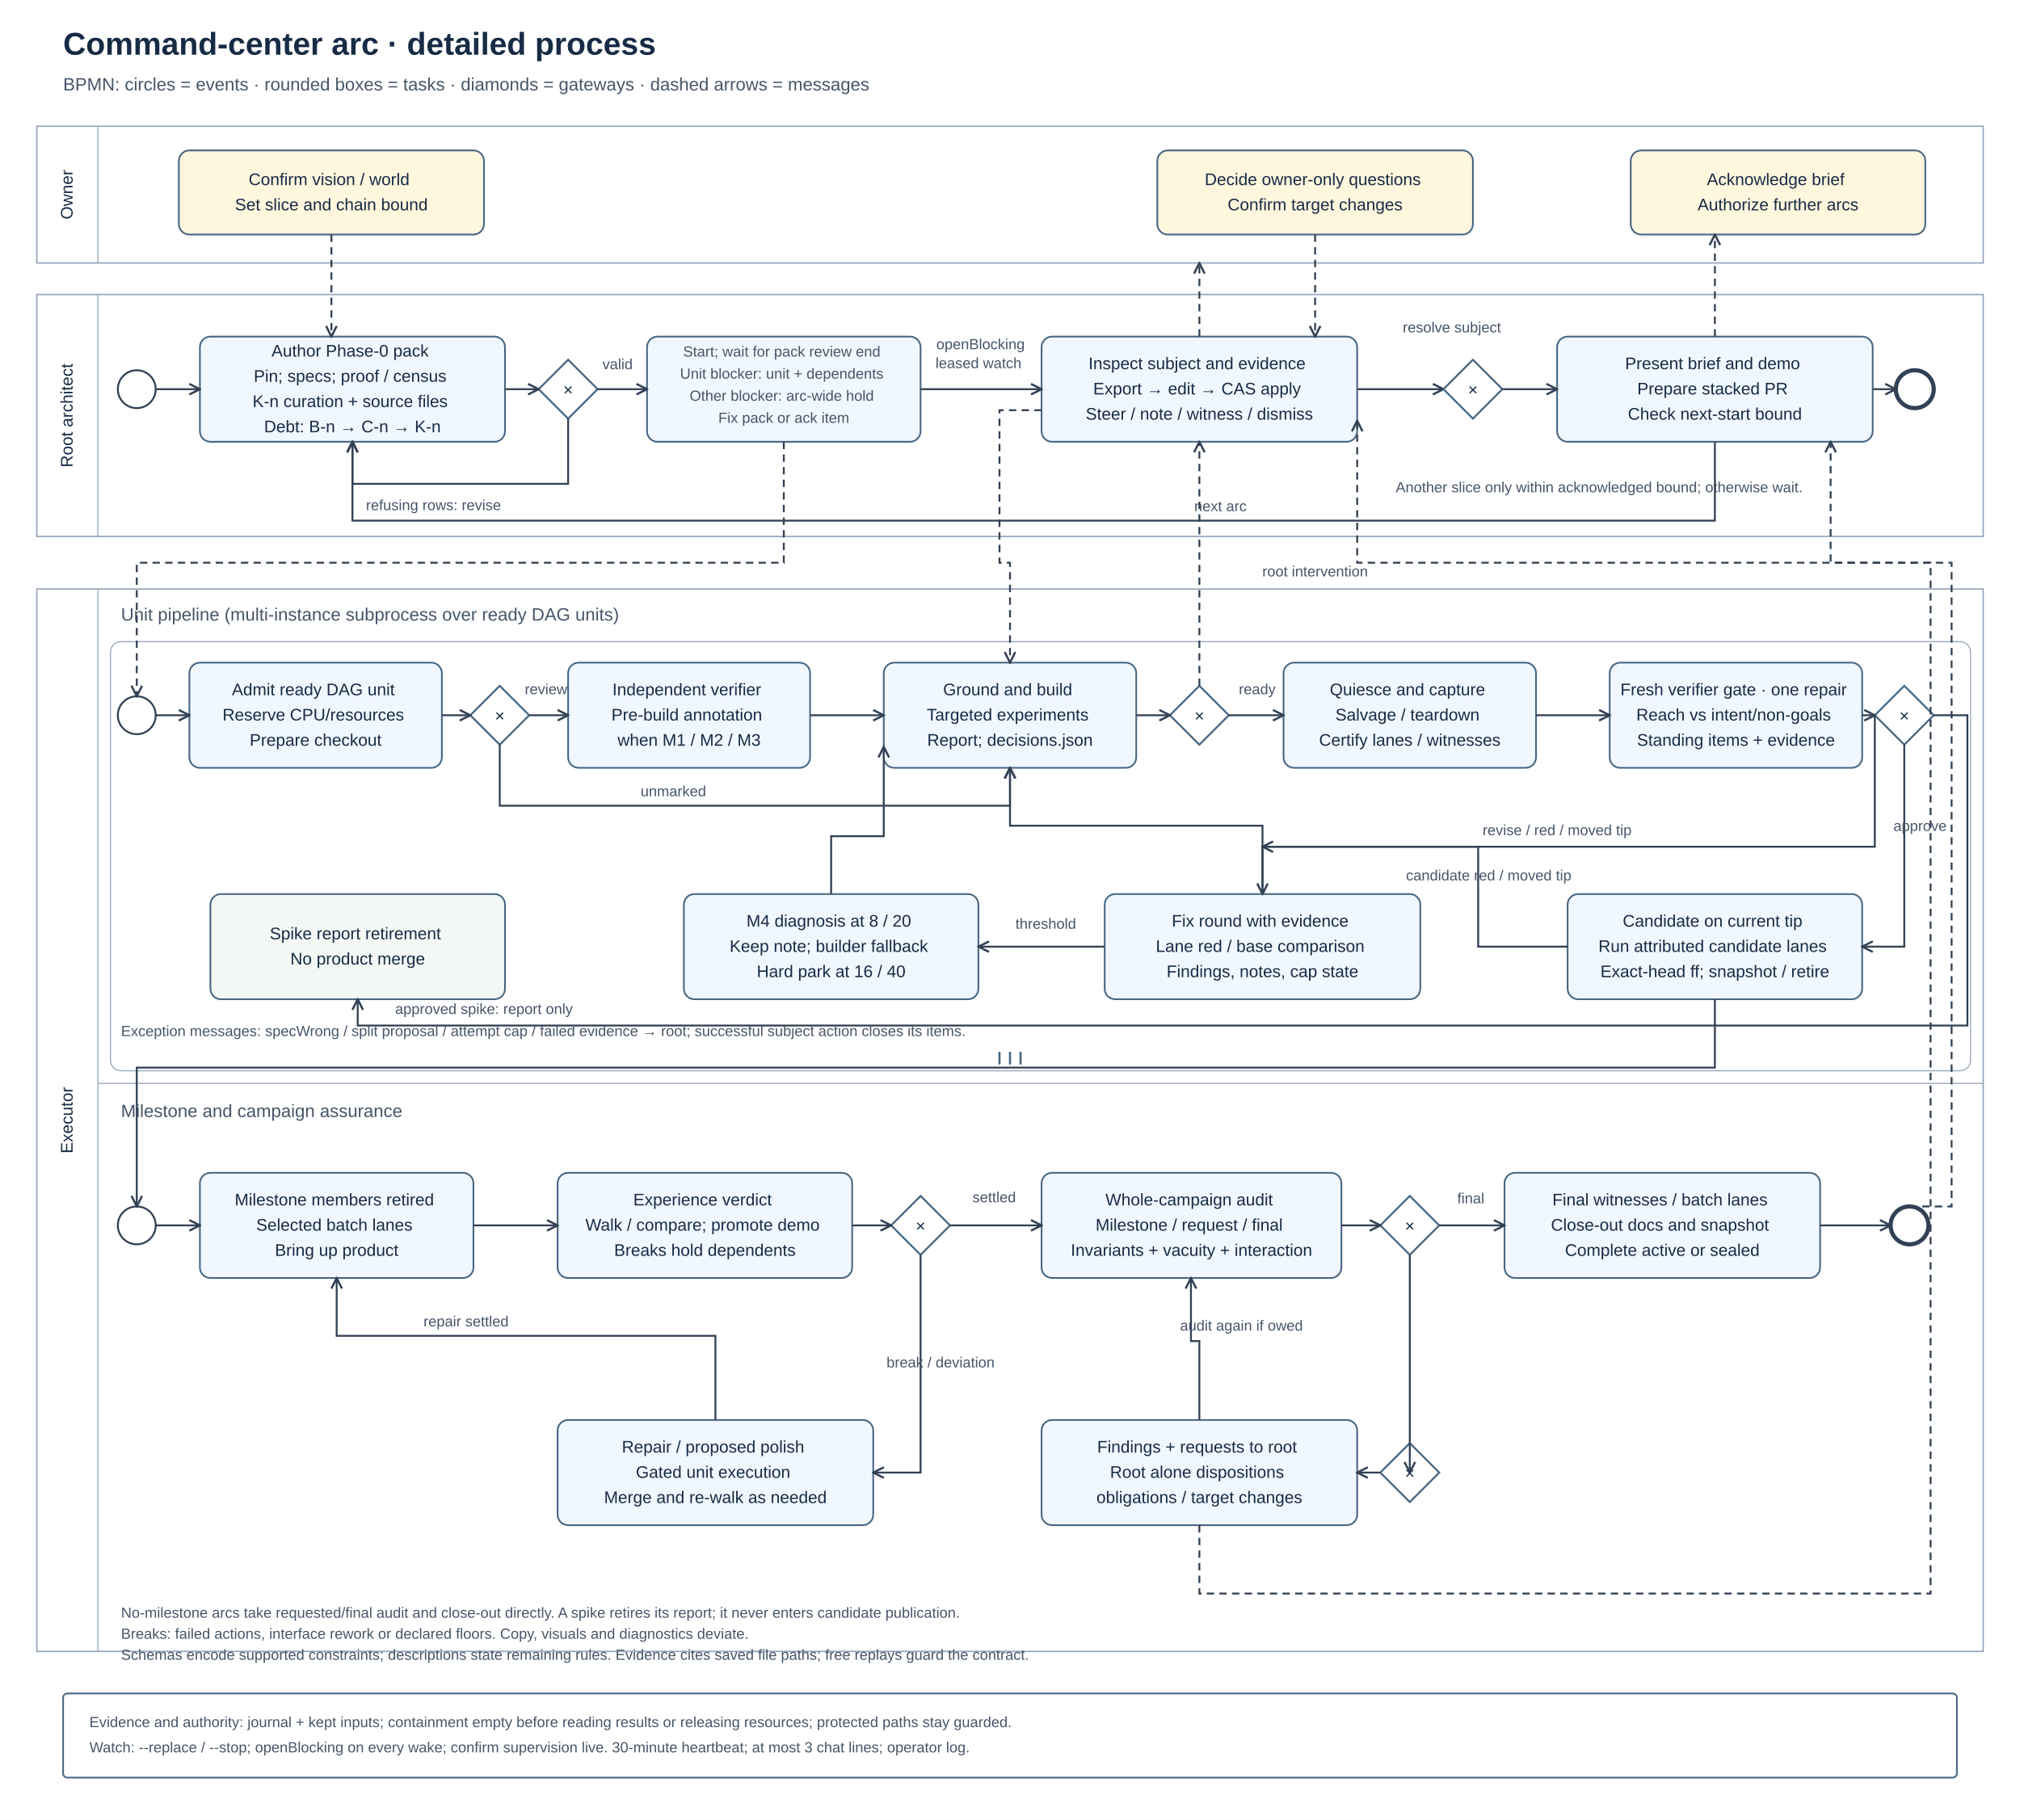
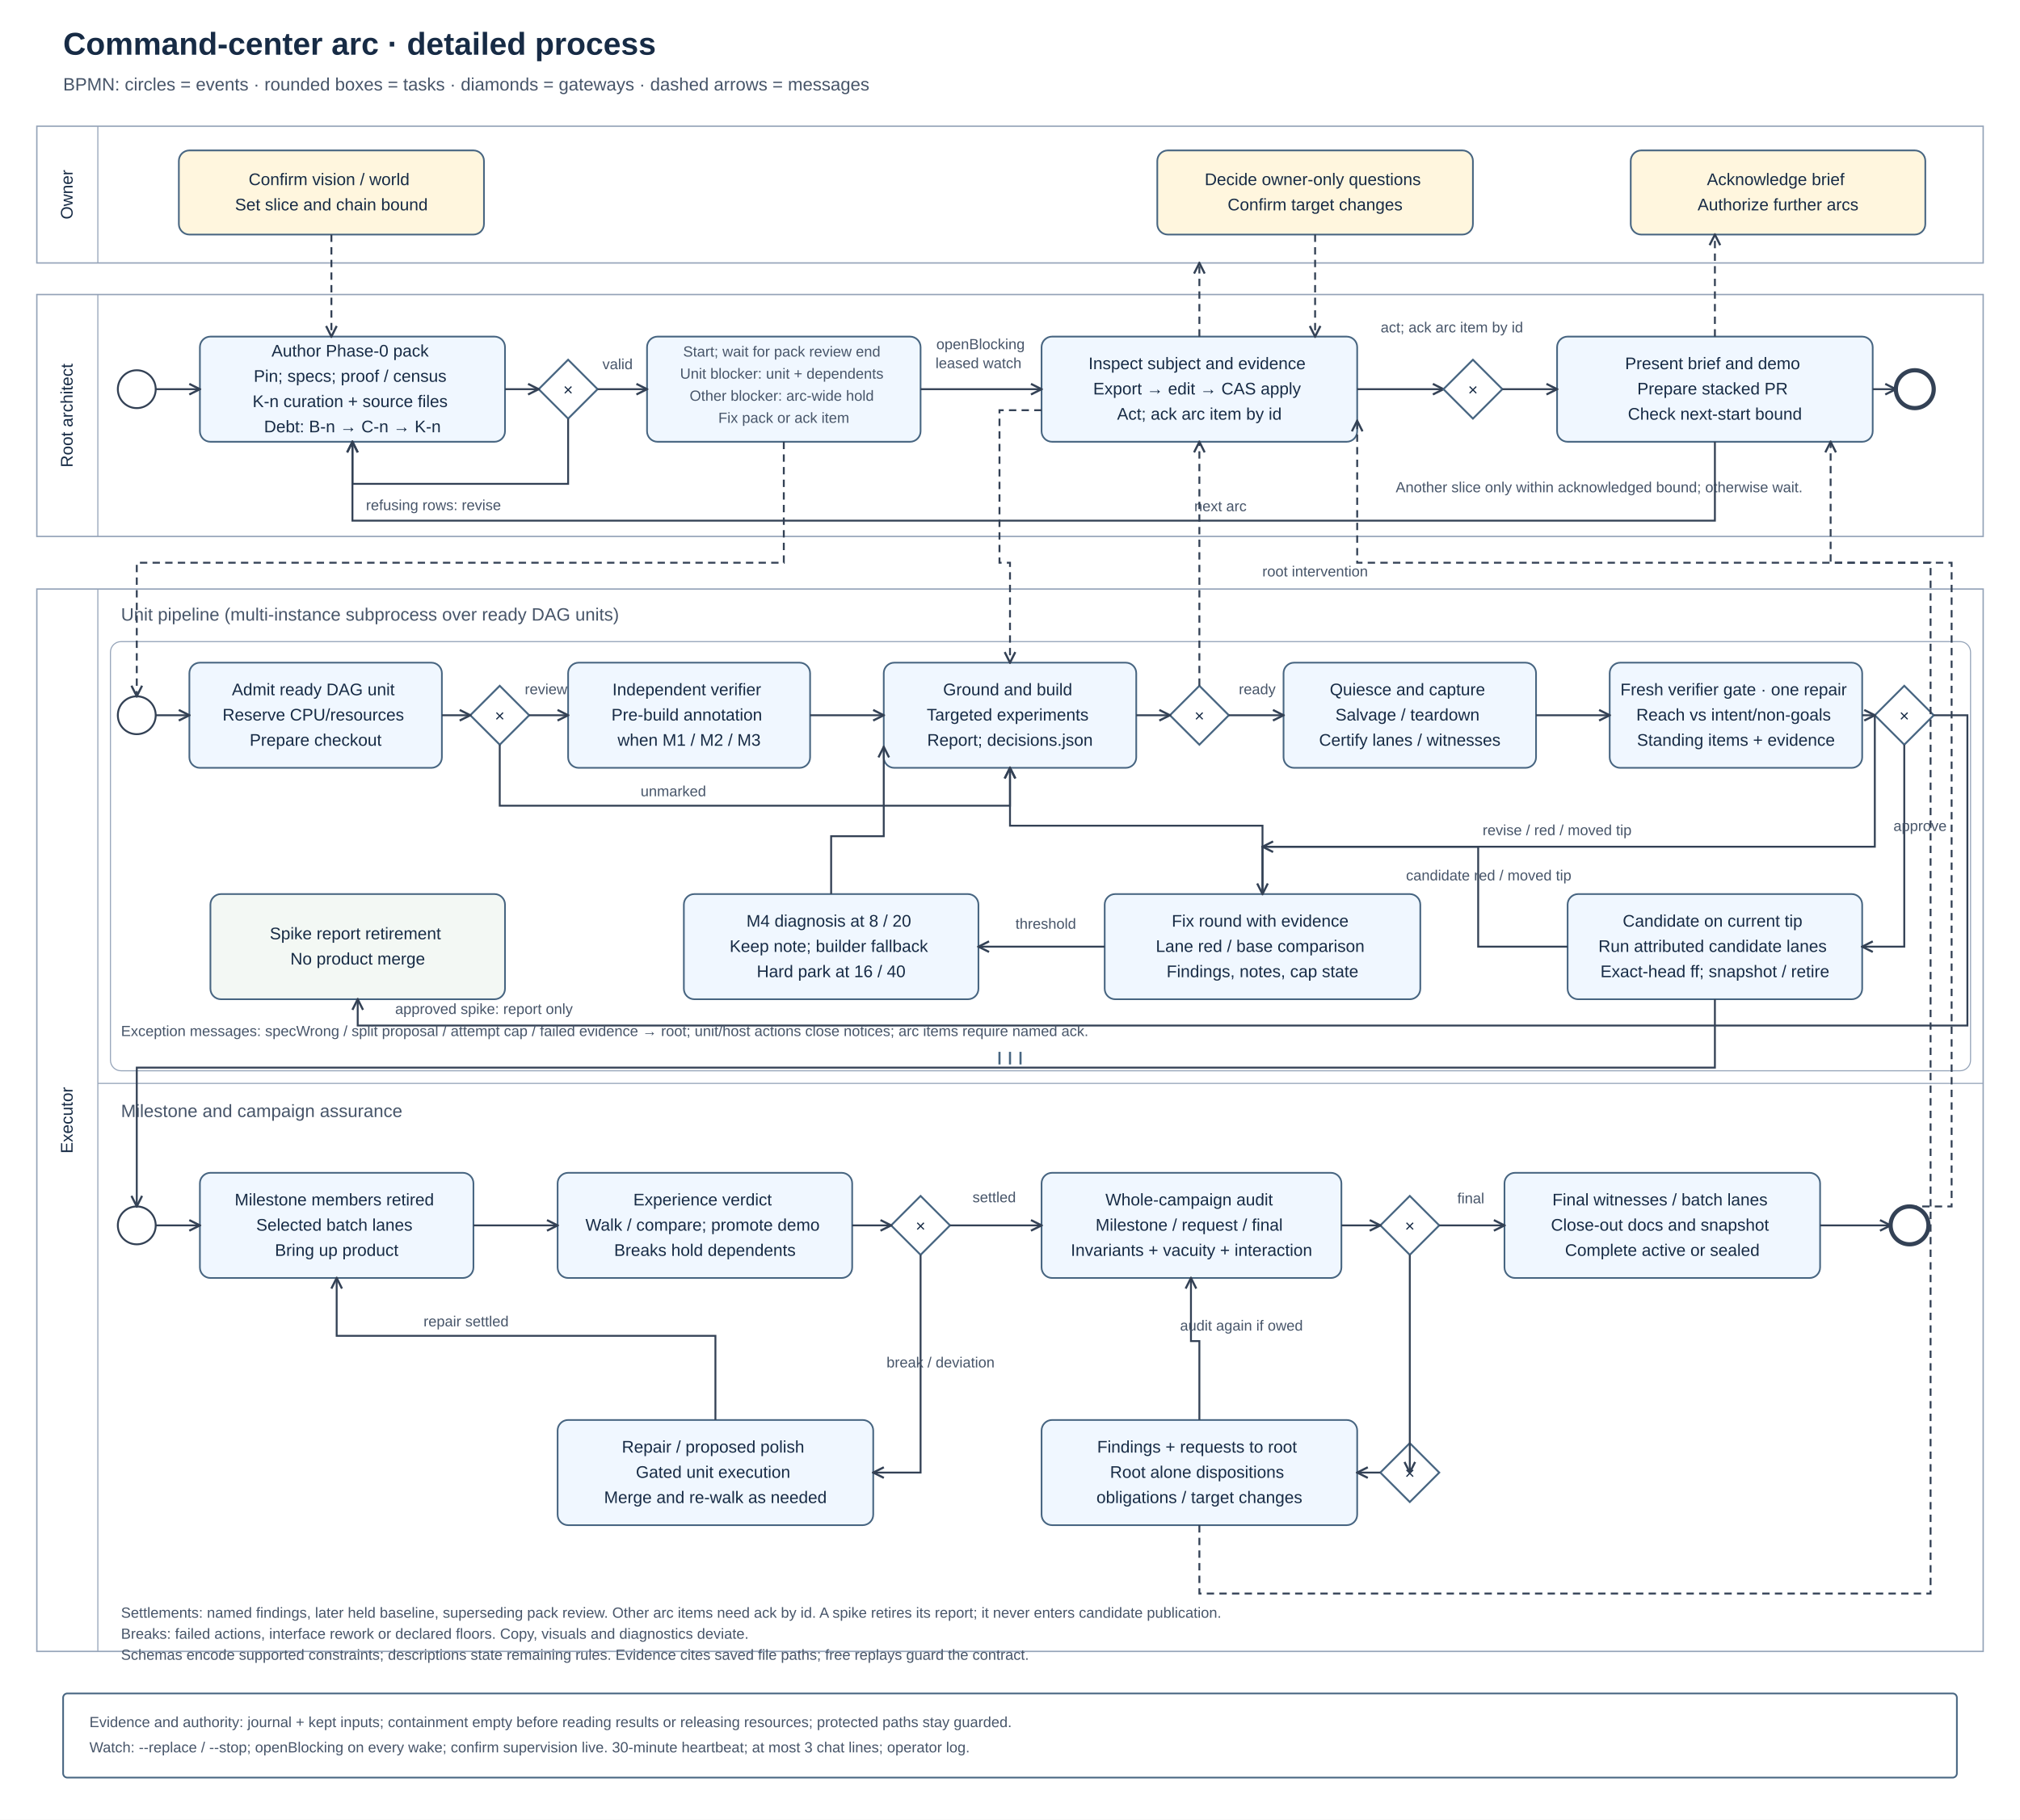
<svg xmlns="http://www.w3.org/2000/svg" width="1920" height="1730" viewBox="0 0 1920 1730" role="img" aria-labelledby="title desc">
  <defs>
    <marker id="arrow" viewBox="0 0 10 10" refX="9" refY="5" markerWidth="7" markerHeight="7" orient="auto-start-reverse">
      <path d="M 1 1 L 9 5 L 1 9" fill="none" stroke="#334155" stroke-width="1.6" />
    </marker>
  </defs>
  <style>text{font-family:Arial,Helvetica,sans-serif;fill:#172b45} .title{font-size:30px;font-weight:700}.sub{font-size:17px;fill:#475569}.label{font-size:16px}.small{font-size:14px;fill:#475569}.task{stroke:#476581;stroke-width:1.6}.edge{fill:none;stroke:#334155;stroke-width:1.8;marker-end:url(#arrow)}.msg{stroke-dasharray:7 5}.pool{fill:#fff;stroke:#94a3b8;stroke-width:1.3}</style>
  <rect width="1920" height="1730" fill="#fff" />
  <text x="60" y="52" class="title" text-anchor="start">
    <tspan x="60" dy="0">Command-center arc · detailed process</tspan>
  </text>
  <text x="60" y="86" class="sub" text-anchor="start">
    <tspan x="60" dy="0">BPMN: circles = events · rounded boxes = tasks · diamonds = gateways · dashed arrows = messages</tspan>
  </text>
  <rect x="35" y="120" width="1850" height="130" class="pool" />
  <path d="M93 120V250" stroke="#94a3b8" />
  <text transform="translate(69 185.0) rotate(-90)" text-anchor="middle" class="label">Owner</text>
  <rect x="35" y="280" width="1850" height="230" class="pool" />
  <path d="M93 280V510" stroke="#94a3b8" />
  <text transform="translate(69 395.0) rotate(-90)" text-anchor="middle" class="label">Root architect</text>
  <rect x="35" y="560" width="1850" height="1010" class="pool" />
  <path d="M93 560V1570" stroke="#94a3b8" />
  <text transform="translate(69 1065.0) rotate(-90)" text-anchor="middle" class="label">Executor</text>
  <rect x="170" y="143" width="290" height="80" rx="10" fill="#fff6de" class="task" />
  <text x="315.0" y="176.0" class="label" text-anchor="middle">
    <tspan x="315.0" dy="0">Confirm vision / world</tspan>
    <tspan x="315.0" dy="24">Set slice and chain bound</tspan>
  </text>
  <rect x="1100" y="143" width="300" height="80" rx="10" fill="#fff6de" class="task" />
  <text x="1250.0" y="176.0" class="label" text-anchor="middle">
    <tspan x="1250.0" dy="0">Decide owner-only questions</tspan>
    <tspan x="1250.0" dy="24">Confirm target changes</tspan>
  </text>
  <rect x="1550" y="143" width="280" height="80" rx="10" fill="#fff6de" class="task" />
  <text x="1690.0" y="176.0" class="label" text-anchor="middle">
    <tspan x="1690.0" dy="0">Acknowledge brief</tspan>
    <tspan x="1690.0" dy="24">Authorize further arcs</tspan>
  </text>
  <circle cx="130" cy="370" r="18" fill="#fff" stroke="#334155" stroke-width="1.8" />
  <rect x="190" y="320" width="290" height="100" rx="10" fill="#f0f7ff" class="task" />
  <text x="335.0" y="339.0" class="label" text-anchor="middle">
    <tspan x="335.0" dy="0">Author Phase-0 pack</tspan>
    <tspan x="335.0" dy="24">Pin; specs; proof / census</tspan>
    <tspan x="335.0" dy="24">K-n curation + source files</tspan>
    <tspan x="335.0" dy="24">Debt: B-n → C-n → K-n</tspan>
  </text>
  <path d="M540 342L568 370L540 398L512 370Z" fill="#fff" stroke="#476581" stroke-width="1.8" />
  <text x="540" y="376" class="label" text-anchor="middle">
    <tspan x="540" dy="0">×</tspan>
  </text>
  <rect x="615" y="320" width="260" height="100" rx="10" fill="#f0f7ff" class="task" />
  <text x="745.0" y="339" class="small" text-anchor="middle">
    <tspan x="745.0" dy="0">Start; wait for pack review end</tspan>
    <tspan x="745.0" dy="21">Unit blocker: unit + dependents</tspan>
    <tspan x="745.0" dy="21">Other blocker: arc-wide hold</tspan>
    <tspan x="745.0" dy="21">Fix pack or ack item</tspan>
  </text>
  <rect x="990" y="320" width="300" height="100" rx="10" fill="#f0f7ff" class="task" />
  <text x="1140.0" y="351.0" class="label" text-anchor="middle">
    <tspan x="1140.0" dy="0">Inspect subject and evidence</tspan>
    <tspan x="1140.0" dy="24">Export → edit → CAS apply</tspan>
-     <tspan x="1140.0" dy="24">Steer / note / witness / dismiss</tspan>
+     <tspan x="1140.0" dy="24">Act; ack arc item by id</tspan>
  </text>
  <rect x="1480" y="320" width="300" height="100" rx="10" fill="#f0f7ff" class="task" />
  <text x="1630.0" y="351.0" class="label" text-anchor="middle">
    <tspan x="1630.0" dy="0">Present brief and demo</tspan>
    <tspan x="1630.0" dy="24">Prepare stacked PR</tspan>
    <tspan x="1630.0" dy="24">Check next-start bound</tspan>
  </text>
  <circle cx="1820" cy="370" r="18" fill="#fff" stroke="#334155" stroke-width="4" />
  <polyline points="148,370 190,370" class="edge" />
  <polyline points="480,370 512,370" class="edge" />
  <polyline points="568,370 615,370" class="edge" />
  <text x="587" y="351" class="small" text-anchor="middle">
    <tspan x="587" dy="0">valid</tspan>
  </text>
  <polyline points="540,398 540,460 335,460 335,420" class="edge" />
  <text x="412" y="485" class="small" text-anchor="middle">
    <tspan x="412" dy="0">refusing rows: revise</tspan>
  </text>
  <polyline points="875,370 990,370" class="edge" />
  <text x="932" y="350" class="small" text-anchor="middle">
    <tspan x="932" dy="0">leased watch</tspan>
    <tspan x="932" dy="-18">openBlocking</tspan>
  </text>
  <polyline points="1290,370 1372,370" class="edge" />
  <text x="1380" y="316" class="small" text-anchor="middle">
-     <tspan x="1380" dy="0">resolve subject</tspan>
+     <tspan x="1380" dy="0">act; ack arc item by id</tspan>
  </text>
  <path d="M1400 342L1428 370L1400 398L1372 370Z" fill="#fff" stroke="#476581" stroke-width="1.8" />
  <text x="1400" y="376" class="label" text-anchor="middle">
    <tspan x="1400" dy="0">×</tspan>
  </text>
  <polyline points="1428,370 1480,370" class="edge" />
  <polyline points="1780,370 1802,370" class="edge" />
  <polyline points="315,223 315,320" class="edge msg" />
  <polyline points="1140,320 1140,250" class="edge msg" />
  <polyline points="1250,223 1250,320" class="edge msg" />
  <polyline points="1630,320 1630,223" class="edge msg" />
  <text x="1520" y="468" class="small" text-anchor="middle">
    <tspan x="1520" dy="0">Another slice only within acknowledged bound; otherwise wait.</tspan>
  </text>
  <polyline points="1630,420 1630,495 335,495 335,420" class="edge" />
  <text x="1160" y="486" class="small" text-anchor="middle">
    <tspan x="1160" dy="0">next arc</tspan>
  </text>
  <path d="M93 1030H1885" stroke="#94a3b8" />
  <text x="115" y="590" class="sub" text-anchor="start">
    <tspan x="115" dy="0">Unit pipeline (multi-instance subprocess over ready DAG units)</tspan>
  </text>
  <rect x="105" y="610" width="1768" height="408" rx="10" fill="none" stroke="#94a3b8" />
  <path d="M950 1000v12 M960 1000v12 M970 1000v12" stroke="#476581" stroke-width="2" />
  <circle cx="130" cy="680" r="18" fill="#fff" stroke="#334155" stroke-width="1.8" />
  <rect x="180" y="630" width="240" height="100" rx="10" fill="#f0f7ff" class="task" />
  <text x="300.0" y="661.0" class="label" text-anchor="middle">
    <tspan x="300.0" dy="0">Admit ready DAG unit</tspan>
    <tspan x="300.0" dy="24">Reserve CPU/resources</tspan>
    <tspan x="300.0" dy="24">Prepare checkout</tspan>
  </text>
  <path d="M475 652L503 680L475 708L447 680Z" fill="#fff" stroke="#476581" stroke-width="1.8" />
  <text x="475" y="686" class="label" text-anchor="middle">
    <tspan x="475" dy="0">×</tspan>
  </text>
  <rect x="540" y="630" width="230" height="100" rx="10" fill="#f0f7ff" class="task" />
  <text x="655.0" y="661.0" class="label" text-anchor="middle">
    <tspan x="655.0" dy="0">Independent verifier</tspan>
    <tspan x="655.0" dy="24">Pre-build annotation</tspan>
    <tspan x="655.0" dy="24">when M1 / M2 / M3</tspan>
  </text>
  <rect x="840" y="630" width="240" height="100" rx="10" fill="#f0f7ff" class="task" />
  <text x="960.0" y="661.0" class="label" text-anchor="middle">
    <tspan x="960.0" dy="0">Ground and build</tspan>
    <tspan x="960.0" dy="24">Targeted experiments</tspan>
    <tspan x="960.0" dy="24">Report; decisions.json</tspan>
  </text>
  <path d="M1140 652L1168 680L1140 708L1112 680Z" fill="#fff" stroke="#476581" stroke-width="1.8" />
  <text x="1140" y="686" class="label" text-anchor="middle">
    <tspan x="1140" dy="0">×</tspan>
  </text>
  <rect x="1220" y="630" width="240" height="100" rx="10" fill="#f0f7ff" class="task" />
  <text x="1340.0" y="661.0" class="label" text-anchor="middle">
    <tspan x="1340.0" dy="0">Quiesce and capture</tspan>
    <tspan x="1340.0" dy="24">Salvage / teardown</tspan>
    <tspan x="1340.0" dy="24">Certify lanes / witnesses</tspan>
  </text>
  <rect x="1530" y="630" width="240" height="100" rx="10" fill="#f0f7ff" class="task" />
  <text x="1650.0" y="661.0" class="label" text-anchor="middle">
    <tspan x="1650.0" dy="0">Fresh verifier gate · one repair</tspan>
    <tspan x="1650.0" dy="24">Reach vs intent/non-goals</tspan>
    <tspan x="1650.0" dy="24">Standing items + evidence</tspan>
  </text>
  <polyline points="148,680 180,680" class="edge" />
  <polyline points="420,680 447,680" class="edge" />
  <polyline points="503,680 540,680" class="edge" />
  <text x="519" y="660" class="small" text-anchor="middle">
    <tspan x="519" dy="0">review</tspan>
  </text>
  <polyline points="770,680 840,680" class="edge" />
  <polyline points="475,708 475,766 960,766 960,730" class="edge" />
  <text x="640" y="757" class="small" text-anchor="middle">
    <tspan x="640" dy="0">unmarked</tspan>
  </text>
  <polyline points="1080,680 1112,680" class="edge" />
  <polyline points="1168,680 1220,680" class="edge" />
  <text x="1195" y="660" class="small" text-anchor="middle">
    <tspan x="1195" dy="0">ready</tspan>
  </text>
  <polyline points="1460,680 1530,680" class="edge" />
  <polyline points="745,420 745,535 130,535 130,662" class="edge msg" />
  <path d="M1810 652L1838 680L1810 708L1782 680Z" fill="#fff" stroke="#476581" stroke-width="1.8" />
  <text x="1810" y="686" class="label" text-anchor="middle">
    <tspan x="1810" dy="0">×</tspan>
  </text>
  <polyline points="1770,680 1782,680" class="edge" />
  <rect x="1490" y="850" width="280" height="100" rx="10" fill="#f0f7ff" class="task" />
  <text x="1630.0" y="881.0" class="label" text-anchor="middle">
    <tspan x="1630.0" dy="0">Candidate on current tip</tspan>
    <tspan x="1630.0" dy="24">Run attributed candidate lanes</tspan>
    <tspan x="1630.0" dy="24">Exact-head ff; snapshot / retire</tspan>
  </text>
  <polyline points="1810,708 1810,900 1770,900" class="edge" />
  <text x="1825" y="790" class="small" text-anchor="middle">
    <tspan x="1825" dy="0">approve</tspan>
  </text>
  <rect x="1050" y="850" width="300" height="100" rx="10" fill="#f0f7ff" class="task" />
  <text x="1200.0" y="881.0" class="label" text-anchor="middle">
    <tspan x="1200.0" dy="0">Fix round with evidence</tspan>
    <tspan x="1200.0" dy="24">Lane red / base comparison</tspan>
    <tspan x="1200.0" dy="24">Findings, notes, cap state</tspan>
  </text>
  <rect x="650" y="850" width="280" height="100" rx="10" fill="#f0f7ff" class="task" />
  <text x="790.0" y="881.0" class="label" text-anchor="middle">
    <tspan x="790.0" dy="0">M4 diagnosis at 8 / 20</tspan>
    <tspan x="790.0" dy="24">Keep note; builder fallback</tspan>
    <tspan x="790.0" dy="24">Hard park at 16 / 40</tspan>
  </text>
  <rect x="200" y="850" width="280" height="100" rx="10" fill="#f3f8f4" class="task" />
  <text x="340.0" y="893.0" class="label" text-anchor="middle">
    <tspan x="340.0" dy="0">Spike report retirement</tspan>
    <tspan x="340.0" dy="24">No product merge</tspan>
  </text>
  <polyline points="1782,680 1782,805 1200,805 1200,850" class="edge" />
  <text x="1480" y="794" class="small" text-anchor="middle">
    <tspan x="1480" dy="0">revise / red / moved tip</tspan>
  </text>
  <polyline points="1200,850 1200,785 960,785 960,730" class="edge" />
  <polyline points="1050,900 930,900" class="edge" />
  <text x="994" y="883" class="small" text-anchor="middle">
    <tspan x="994" dy="0">threshold</tspan>
  </text>
  <polyline points="790,850 790,795 840,795 840,710" class="edge" />
  <polyline points="1838,680 1870,680 1870,975 340,975 340,950" class="edge" />
  <text x="460" y="964" class="small" text-anchor="middle">
    <tspan x="460" dy="0">approved spike: report only</tspan>
  </text>
  <polyline points="1490,900 1405,900 1405,805 1200,805" class="edge" />
  <text x="1415" y="837" class="small" text-anchor="middle">
    <tspan x="1415" dy="0">candidate red / moved tip</tspan>
  </text>
  <text x="115" y="985" class="small" text-anchor="start">
-     <tspan x="115" dy="0">Exception messages: specWrong / split proposal / attempt cap / failed evidence → root; successful subject action closes its items.</tspan>
+     <tspan x="115" dy="0">Exception messages: specWrong / split proposal / attempt cap / failed evidence → root; unit/host actions close notices; arc items require named ack.</tspan>
  </text>
  <polyline points="1140,652 1140,535 1140,420" class="edge msg" />
  <text x="1250" y="548" class="small" text-anchor="middle">
    <tspan x="1250" dy="0">root intervention</tspan>
  </text>
  <polyline points="990,390 950,390 950,535 960,535 960,630" class="edge msg" />
  <text x="115" y="1062" class="sub" text-anchor="start">
    <tspan x="115" dy="0">Milestone and campaign assurance</tspan>
  </text>
  <circle cx="130" cy="1165" r="18" fill="#fff" stroke="#334155" stroke-width="1.8" />
  <rect x="190" y="1115" width="260" height="100" rx="10" fill="#f0f7ff" class="task" />
  <text x="320.0" y="1146.0" class="label" text-anchor="middle">
    <tspan x="320.0" dy="0">Milestone members retired</tspan>
    <tspan x="320.0" dy="24">Selected batch lanes</tspan>
    <tspan x="320.0" dy="24">Bring up product</tspan>
  </text>
  <rect x="530" y="1115" width="280" height="100" rx="10" fill="#f0f7ff" class="task" />
  <text x="670.0" y="1146.0" class="label" text-anchor="middle">
    <tspan x="670.0" dy="0">Experience verdict</tspan>
    <tspan x="670.0" dy="24">Walk / compare; promote demo</tspan>
    <tspan x="670.0" dy="24">Breaks hold dependents</tspan>
  </text>
  <path d="M875 1137L903 1165L875 1193L847 1165Z" fill="#fff" stroke="#476581" stroke-width="1.8" />
  <text x="875" y="1171" class="label" text-anchor="middle">
    <tspan x="875" dy="0">×</tspan>
  </text>
  <rect x="990" y="1115" width="285" height="100" rx="10" fill="#f0f7ff" class="task" />
  <text x="1132.5" y="1146.0" class="label" text-anchor="middle">
    <tspan x="1132.5" dy="0">Whole-campaign audit</tspan>
    <tspan x="1132.5" dy="24">Milestone / request / final</tspan>
    <tspan x="1132.5" dy="24">Invariants + vacuity + interaction</tspan>
  </text>
  <path d="M1340 1137L1368 1165L1340 1193L1312 1165Z" fill="#fff" stroke="#476581" stroke-width="1.8" />
  <text x="1340" y="1171" class="label" text-anchor="middle">
    <tspan x="1340" dy="0">×</tspan>
  </text>
  <rect x="1430" y="1115" width="300" height="100" rx="10" fill="#f0f7ff" class="task" />
  <text x="1580.0" y="1146.0" class="label" text-anchor="middle">
    <tspan x="1580.0" dy="0">Final witnesses / batch lanes</tspan>
    <tspan x="1580.0" dy="24">Close-out docs and snapshot</tspan>
    <tspan x="1580.0" dy="24">Complete active or sealed</tspan>
  </text>
  <circle cx="1815" cy="1165" r="18" fill="#fff" stroke="#334155" stroke-width="4" />
  <polyline points="1630,950 1630,1015 130,1015 130,1147" class="edge" />
  <polyline points="148,1165 190,1165" class="edge" />
  <polyline points="450,1165 530,1165" class="edge" />
  <polyline points="810,1165 847,1165" class="edge" />
  <polyline points="903,1165 990,1165" class="edge" />
  <text x="945" y="1143" class="small" text-anchor="middle">
    <tspan x="945" dy="0">settled</tspan>
  </text>
  <polyline points="1275,1165 1312,1165" class="edge" />
  <polyline points="1368,1165 1430,1165" class="edge" />
  <text x="1398" y="1144" class="small" text-anchor="middle">
    <tspan x="1398" dy="0">final</tspan>
  </text>
  <polyline points="1730,1165 1797,1165" class="edge" />
  <rect x="530" y="1350" width="300" height="100" rx="10" fill="#f0f7ff" class="task" />
  <text x="680.0" y="1381.0" class="label" text-anchor="middle">
    <tspan x="680.0" dy="0">Repair / proposed polish</tspan>
    <tspan x="680.0" dy="24">Gated unit execution</tspan>
    <tspan x="680.0" dy="24">Merge and re-walk as needed</tspan>
  </text>
  <rect x="990" y="1350" width="300" height="100" rx="10" fill="#f0f7ff" class="task" />
  <text x="1140.0" y="1381.0" class="label" text-anchor="middle">
    <tspan x="1140.0" dy="0">Findings + requests to root</tspan>
    <tspan x="1140.0" dy="24">Root alone dispositions</tspan>
    <tspan x="1140.0" dy="24">obligations / target changes</tspan>
  </text>
  <path d="M1340 1372L1368 1400L1340 1428L1312 1400Z" fill="#fff" stroke="#476581" stroke-width="1.8" />
  <text x="1340" y="1406" class="label" text-anchor="middle">
    <tspan x="1340" dy="0">×</tspan>
  </text>
  <polyline points="875,1193 875,1400 830,1400" class="edge" />
  <text x="894" y="1300" class="small" text-anchor="middle">
    <tspan x="894" dy="0">break / deviation</tspan>
  </text>
  <polyline points="680,1350 680,1270 320,1270 320,1215" class="edge" />
  <text x="443" y="1261" class="small" text-anchor="middle">
    <tspan x="443" dy="0">repair settled</tspan>
  </text>
  <polyline points="1340,1193 1340,1400" class="edge" />
  <polyline points="1312,1400 1290,1400" class="edge" />
  <polyline points="1140,1350 1140,1275 1132,1275 1132,1215" class="edge" />
  <text x="1180" y="1265" class="small" text-anchor="middle">
    <tspan x="1180" dy="0">audit again if owed</tspan>
  </text>
  <polyline points="1140,1450 1140,1515 1835,1515 1835,535 1290,535 1290,400" class="edge msg" />
  <polyline points="1815,1147 1855,1147 1855,535 1740,535 1740,420" class="edge msg" />
  <text x="115" y="1538" class="small" text-anchor="start">
-     <tspan x="115" dy="0">No-milestone arcs take requested/final audit and close-out directly. A spike retires its report; it never enters candidate publication.</tspan>
+     <tspan x="115" dy="0">Settlements: named findings, later held baseline, superseding pack review. Other arc items need ack by id. A spike retires its report; it never enters candidate publication.</tspan>
    <tspan x="115" dy="20">Breaks: failed actions, interface rework or declared floors. Copy, visuals and diagnostics deviate.</tspan>
    <tspan x="115" dy="20">Schemas encode supported constraints; descriptions state remaining rules. Evidence cites saved file paths; free replays guard the contract.</tspan>
  </text>
  <rect x="60" y="1610" width="1800" height="80" rx="4" fill="#fff" class="task" />
  <text x="85" y="1642" class="small" text-anchor="start">
    <tspan x="85" dy="0">Evidence and authority: journal + kept inputs; containment empty before reading results or releasing resources; protected paths stay guarded.</tspan>
    <tspan x="85" dy="24">Watch: --replace / --stop; openBlocking on every wake; confirm supervision live. 30-minute heartbeat; at most 3 chat lines; operator log.</tspan>
  </text>
</svg>
